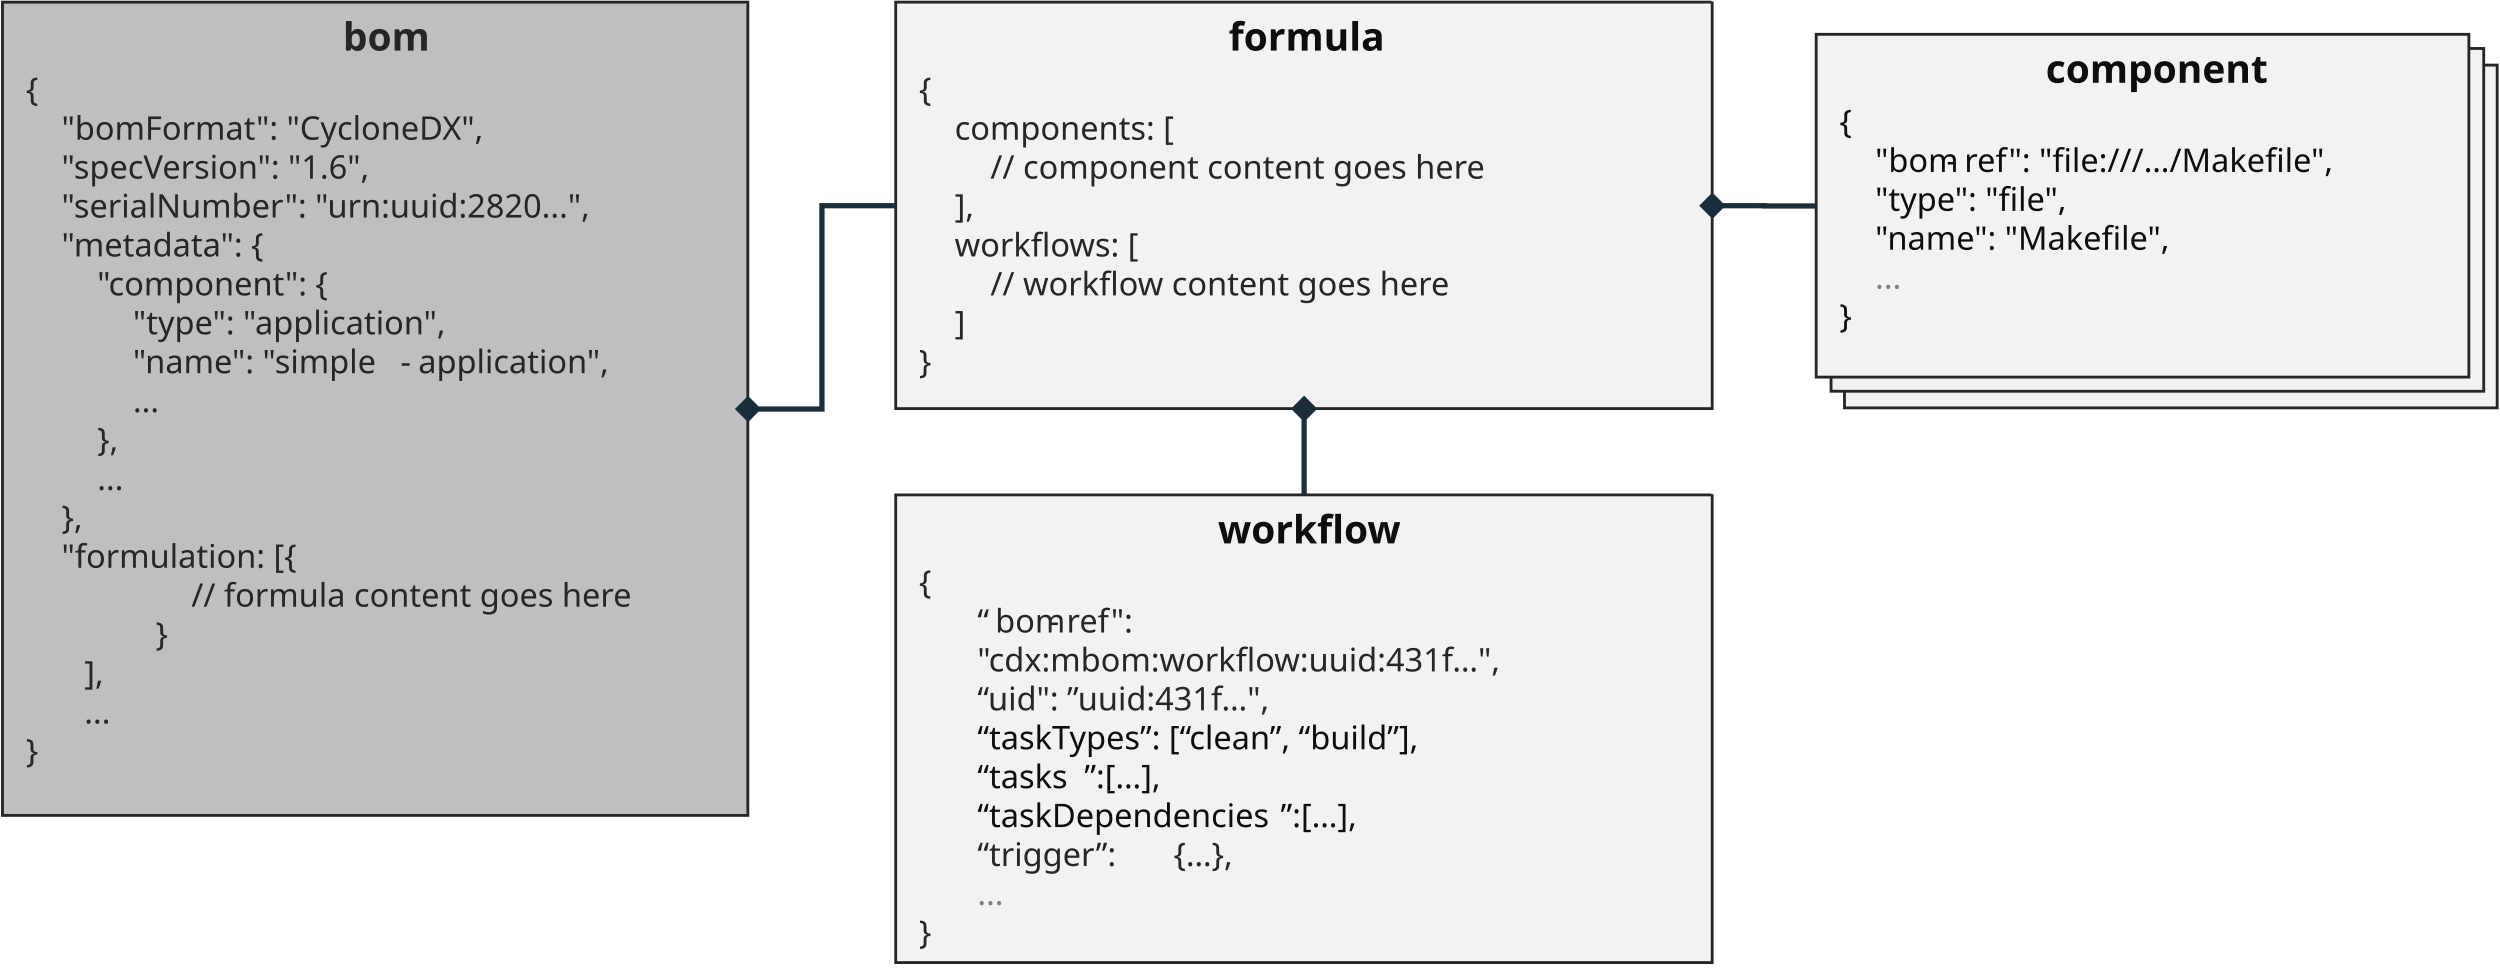
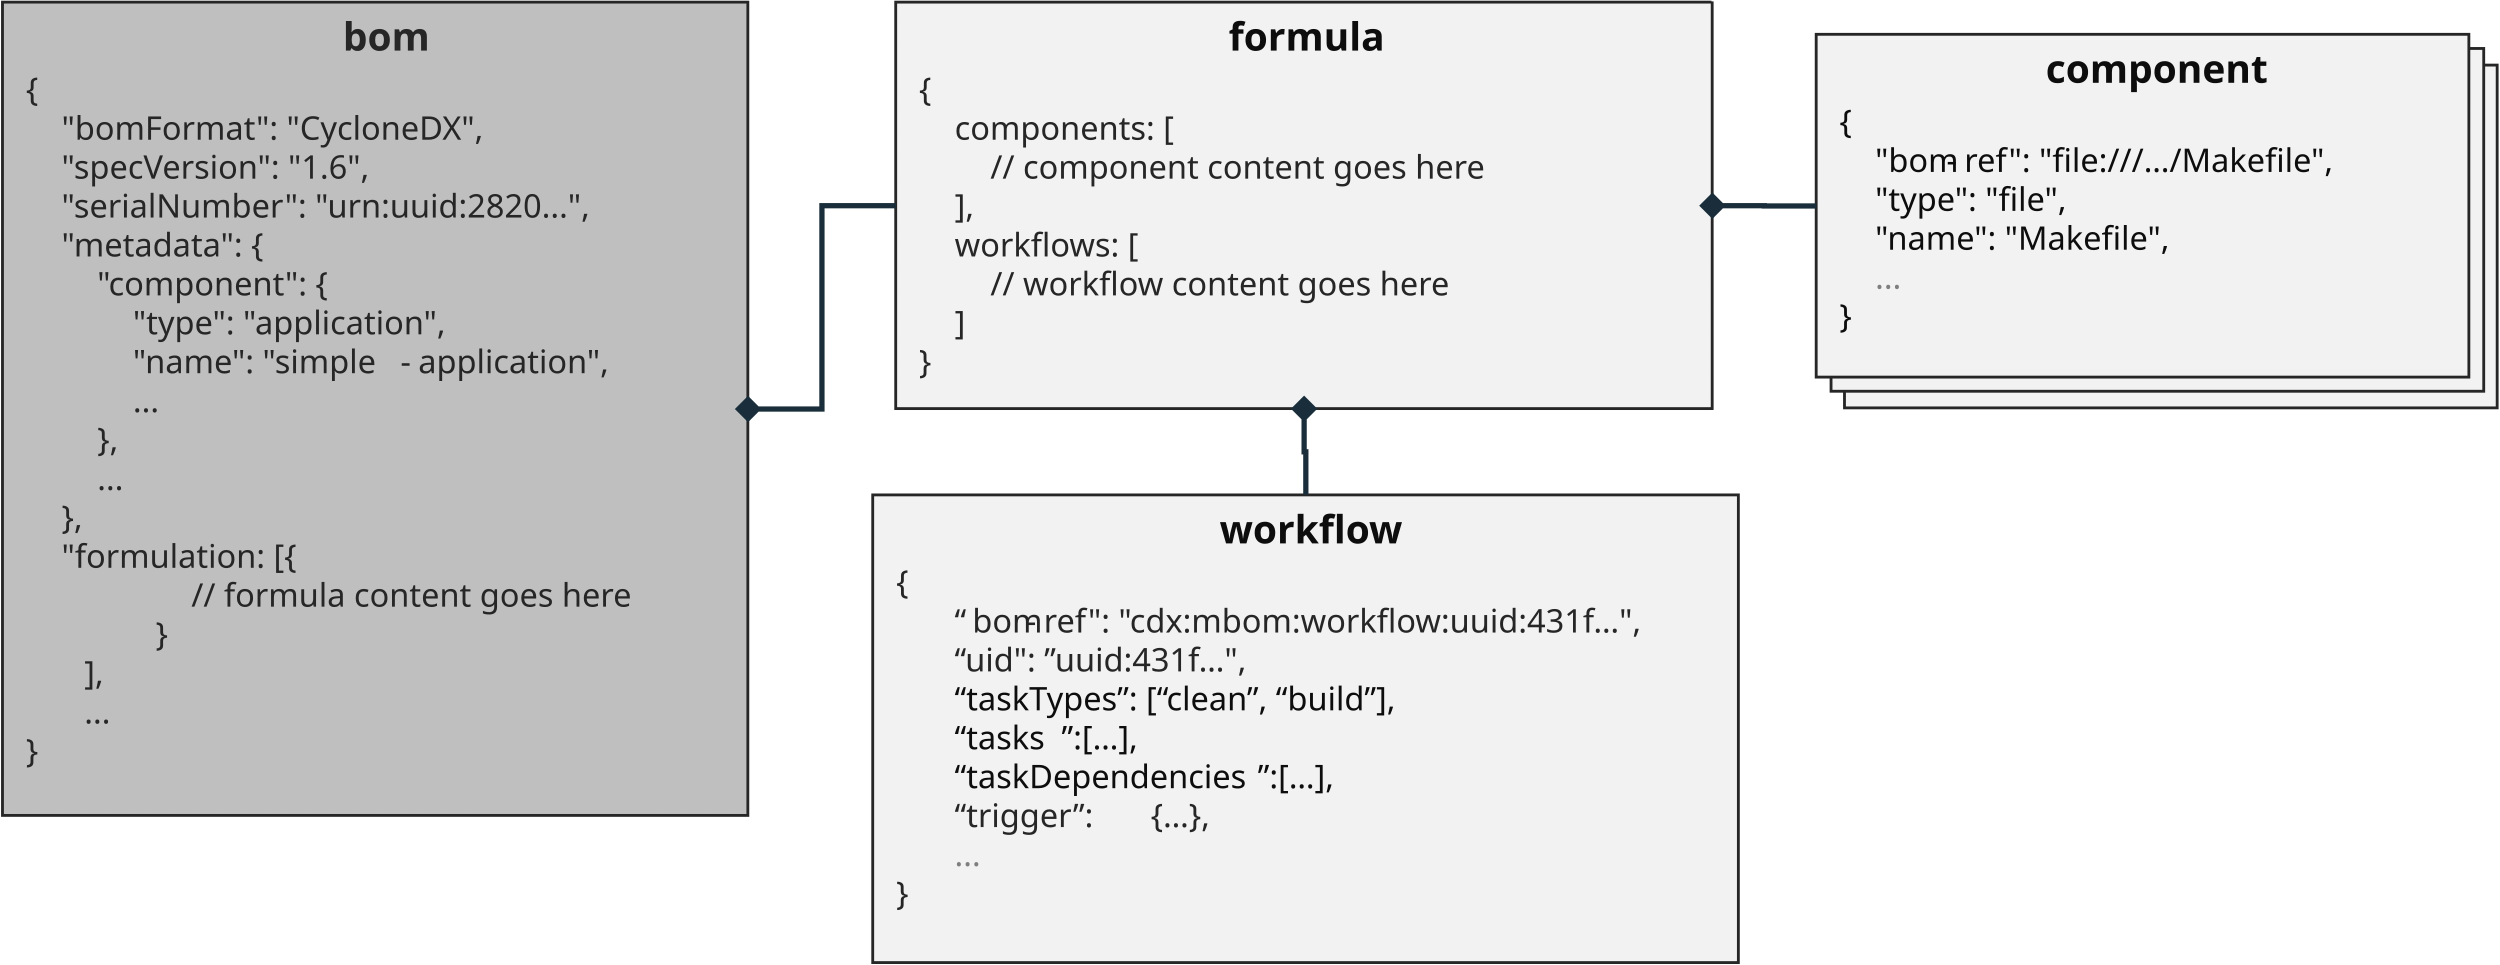
- <svg xmlns="http://www.w3.org/2000/svg" width="7067" height="2750" xml:space="preserve" overflow="hidden">
+ <svg xmlns="http://www.w3.org/2000/svg" width="7067" height="2727" xml:space="preserve" overflow="hidden">
  <g transform="translate(-330 -866)">
    <g>
-       <rect x="2862" y="2265" width="2308" height="1322" stroke="#262626" stroke-width="8.021" stroke-linecap="square" stroke-linejoin="miter" stroke-miterlimit="8" stroke-dasharray="24.062 8.021" stroke-opacity="1" fill="#F2F2F2" fill-opacity="1" />
-       <text fill="#0D0D0D" fill-opacity="1" font-family="Consolas,Consolas_MSFontService,sans-serif" font-style="normal" font-variant="normal" font-weight="700" font-stretch="normal" font-size="110" text-anchor="start" direction="ltr" writing-mode="lr-tb" unicode-bidi="normal" text-decoration="none" transform="matrix(1 0 0 1 3772.81 2402)">workflow</text>
-       <text fill="#262626" fill-opacity="1" font-family="Consolas,Consolas_MSFontService,sans-serif" font-style="normal" font-variant="normal" font-weight="400" font-stretch="normal" font-size="92" text-anchor="start" direction="ltr" writing-mode="lr-tb" unicode-bidi="normal" text-decoration="none" transform="matrix(1 0 0 1 2927.76 2544)">{</text>
-       <text fill="#262626" fill-opacity="1" font-family="Consolas,Consolas_MSFontService,sans-serif" font-style="normal" font-variant="normal" font-weight="400" font-stretch="normal" font-size="92" text-anchor="start" direction="ltr" writing-mode="lr-tb" unicode-bidi="normal" text-decoration="none" transform="matrix(1 0 0 1 3092.76 2654)">“</text>
-       <text fill="#262626" fill-opacity="1" font-family="Consolas,Consolas_MSFontService,sans-serif" font-style="normal" font-variant="normal" font-weight="400" font-stretch="normal" font-size="92" text-anchor="start" direction="ltr" writing-mode="lr-tb" unicode-bidi="normal" text-decoration="none" transform="matrix(1 0 0 1 3143.17 2654)">bom</text>
-       <text fill="#262626" fill-opacity="1" font-family="Consolas,Consolas_MSFontService,sans-serif" font-style="normal" font-variant="normal" font-weight="400" font-stretch="normal" font-size="92" text-anchor="start" direction="ltr" writing-mode="lr-tb" unicode-bidi="normal" text-decoration="none" transform="matrix(1 0 0 1 3294.42 2654)">-</text>
-       <text fill="#262626" fill-opacity="1" font-family="Consolas,Consolas_MSFontService,sans-serif" font-style="normal" font-variant="normal" font-weight="400" font-stretch="normal" font-size="92" text-anchor="start" direction="ltr" writing-mode="lr-tb" unicode-bidi="normal" text-decoration="none" transform="matrix(1 0 0 1 3344.84 2654)">ref": </text>
-       <text fill="#262626" fill-opacity="1" font-family="Consolas,Consolas_MSFontService,sans-serif" font-style="normal" font-variant="normal" font-weight="400" font-stretch="normal" font-size="92" text-anchor="start" direction="ltr" writing-mode="lr-tb" unicode-bidi="normal" text-decoration="none" transform="matrix(1 0 0 1 3092.76 2764)">"cdx:mbom:workflow:uuid:431f…",</text>
-       <text fill="#262626" fill-opacity="1" font-family="Consolas,Consolas_MSFontService,sans-serif" font-style="normal" font-variant="normal" font-weight="400" font-stretch="normal" font-size="92" text-anchor="start" direction="ltr" writing-mode="lr-tb" unicode-bidi="normal" text-decoration="none" transform="matrix(1 0 0 1 3092.76 2874)">“uid": ”uuid:431f…",</text>
-       <text fill="#0D0D0D" fill-opacity="1" font-family="Consolas,Consolas_MSFontService,sans-serif" font-style="normal" font-variant="normal" font-weight="400" font-stretch="normal" font-size="92" text-anchor="start" direction="ltr" writing-mode="lr-tb" unicode-bidi="normal" text-decoration="none" transform="matrix(1 0 0 1 3092.76 2984)">“taskTypes”: [“clean”, “build”],</text>
-       <text fill="#0D0D0D" fill-opacity="1" font-family="Consolas,Consolas_MSFontService,sans-serif" font-style="normal" font-variant="normal" font-weight="400" font-stretch="normal" font-size="92" text-anchor="start" direction="ltr" writing-mode="lr-tb" unicode-bidi="normal" text-decoration="none" transform="matrix(1 0 0 1 3092.76 3094)">“tasks</text>
-       <text fill="#0D0D0D" fill-opacity="1" font-family="Consolas,Consolas_MSFontService,sans-serif" font-style="normal" font-variant="normal" font-weight="400" font-stretch="normal" font-size="92" text-anchor="start" direction="ltr" writing-mode="lr-tb" unicode-bidi="normal" text-decoration="none" transform="matrix(1 0 0 1 3395.26 3094)">”:[…],</text>
-       <text fill="#0D0D0D" fill-opacity="1" font-family="Consolas,Consolas_MSFontService,sans-serif" font-style="normal" font-variant="normal" font-weight="400" font-stretch="normal" font-size="92" text-anchor="start" direction="ltr" writing-mode="lr-tb" unicode-bidi="normal" text-decoration="none" transform="matrix(1 0 0 1 3092.76 3204)">“taskDependencies</text>
-       <text fill="#0D0D0D" fill-opacity="1" font-family="Consolas,Consolas_MSFontService,sans-serif" font-style="normal" font-variant="normal" font-weight="400" font-stretch="normal" font-size="92" text-anchor="start" direction="ltr" writing-mode="lr-tb" unicode-bidi="normal" text-decoration="none" transform="matrix(1 0 0 1 3949.84 3204)">”:[…],</text>
-       <text fill="#262626" fill-opacity="1" font-family="Consolas,Consolas_MSFontService,sans-serif" font-style="normal" font-variant="normal" font-weight="400" font-stretch="normal" font-size="92" text-anchor="start" direction="ltr" writing-mode="lr-tb" unicode-bidi="normal" text-decoration="none" transform="matrix(1 0 0 1 3092.76 3314)">“trigger”: </text>
-       <text fill="#262626" fill-opacity="1" font-family="Consolas,Consolas_MSFontService,sans-serif" font-style="normal" font-variant="normal" font-weight="400" font-stretch="normal" font-size="92" text-anchor="start" direction="ltr" writing-mode="lr-tb" unicode-bidi="normal" text-decoration="none" transform="matrix(1 0 0 1 3647.34 3314)">{…},</text>
-       <text fill="#7F7F7F" fill-opacity="1" font-family="Consolas,Consolas_MSFontService,sans-serif" font-style="normal" font-variant="normal" font-weight="400" font-stretch="normal" font-size="92" text-anchor="start" direction="ltr" writing-mode="lr-tb" unicode-bidi="normal" text-decoration="none" transform="matrix(1 0 0 1 3092.76 3424)">...</text>
-       <text fill="#262626" fill-opacity="1" font-family="Consolas,Consolas_MSFontService,sans-serif" font-style="normal" font-variant="normal" font-weight="400" font-stretch="normal" font-size="92" text-anchor="start" direction="ltr" writing-mode="lr-tb" unicode-bidi="normal" text-decoration="none" transform="matrix(1 0 0 1 2927.76 3534)">}</text>
+       <rect x="2797" y="2265" width="2447" height="1322" stroke="#262626" stroke-width="8.021" stroke-linecap="square" stroke-linejoin="miter" stroke-miterlimit="8" stroke-dasharray="24.062 8.021" stroke-opacity="1" fill="#F2F2F2" fill-opacity="1" />
+       <text fill="#0D0D0D" fill-opacity="1" font-family="Consolas,Consolas_MSFontService,sans-serif" font-style="normal" font-variant="normal" font-weight="700" font-stretch="normal" font-size="110" text-anchor="start" direction="ltr" writing-mode="lr-tb" unicode-bidi="normal" text-decoration="none" transform="matrix(1 0 0 1 3777.57 2402)">workflow</text>
+       <text fill="#262626" fill-opacity="1" font-family="Consolas,Consolas_MSFontService,sans-serif" font-style="normal" font-variant="normal" font-weight="400" font-stretch="normal" font-size="92" text-anchor="start" direction="ltr" writing-mode="lr-tb" unicode-bidi="normal" text-decoration="none" transform="matrix(1 0 0 1 2863.19 2544)">{</text>
+       <text fill="#262626" fill-opacity="1" font-family="Consolas,Consolas_MSFontService,sans-serif" font-style="normal" font-variant="normal" font-weight="400" font-stretch="normal" font-size="92" text-anchor="start" direction="ltr" writing-mode="lr-tb" unicode-bidi="normal" text-decoration="none" transform="matrix(1 0 0 1 3028.19 2654)">“</text>
+       <text fill="#262626" fill-opacity="1" font-family="Consolas,Consolas_MSFontService,sans-serif" font-style="normal" font-variant="normal" font-weight="400" font-stretch="normal" font-size="92" text-anchor="start" direction="ltr" writing-mode="lr-tb" unicode-bidi="normal" text-decoration="none" transform="matrix(1 0 0 1 3078.61 2654)">bom</text>
+       <text fill="#262626" fill-opacity="1" font-family="Consolas,Consolas_MSFontService,sans-serif" font-style="normal" font-variant="normal" font-weight="400" font-stretch="normal" font-size="92" text-anchor="start" direction="ltr" writing-mode="lr-tb" unicode-bidi="normal" text-decoration="none" transform="matrix(1 0 0 1 3229.86 2654)">-</text>
+       <text fill="#262626" fill-opacity="1" font-family="Consolas,Consolas_MSFontService,sans-serif" font-style="normal" font-variant="normal" font-weight="400" font-stretch="normal" font-size="92" text-anchor="start" direction="ltr" writing-mode="lr-tb" unicode-bidi="normal" text-decoration="none" transform="matrix(1 0 0 1 3280.28 2654)">ref": "cdx:mbom:workflow:uuid:431f…",</text>
+       <text fill="#262626" fill-opacity="1" font-family="Consolas,Consolas_MSFontService,sans-serif" font-style="normal" font-variant="normal" font-weight="400" font-stretch="normal" font-size="92" text-anchor="start" direction="ltr" writing-mode="lr-tb" unicode-bidi="normal" text-decoration="none" transform="matrix(1 0 0 1 3028.19 2764)">“uid": ”uuid:431f…",</text>
+       <text fill="#0D0D0D" fill-opacity="1" font-family="Consolas,Consolas_MSFontService,sans-serif" font-style="normal" font-variant="normal" font-weight="400" font-stretch="normal" font-size="92" text-anchor="start" direction="ltr" writing-mode="lr-tb" unicode-bidi="normal" text-decoration="none" transform="matrix(1 0 0 1 3028.19 2874)">“taskTypes”: [“clean”, “build”],</text>
+       <text fill="#0D0D0D" fill-opacity="1" font-family="Consolas,Consolas_MSFontService,sans-serif" font-style="normal" font-variant="normal" font-weight="400" font-stretch="normal" font-size="92" text-anchor="start" direction="ltr" writing-mode="lr-tb" unicode-bidi="normal" text-decoration="none" transform="matrix(1 0 0 1 3028.19 2984)">“tasks</text>
+       <text fill="#0D0D0D" fill-opacity="1" font-family="Consolas,Consolas_MSFontService,sans-serif" font-style="normal" font-variant="normal" font-weight="400" font-stretch="normal" font-size="92" text-anchor="start" direction="ltr" writing-mode="lr-tb" unicode-bidi="normal" text-decoration="none" transform="matrix(1 0 0 1 3330.69 2984)">”:[…],</text>
+       <text fill="#0D0D0D" fill-opacity="1" font-family="Consolas,Consolas_MSFontService,sans-serif" font-style="normal" font-variant="normal" font-weight="400" font-stretch="normal" font-size="92" text-anchor="start" direction="ltr" writing-mode="lr-tb" unicode-bidi="normal" text-decoration="none" transform="matrix(1 0 0 1 3028.19 3094)">“taskDependencies</text>
+       <text fill="#0D0D0D" fill-opacity="1" font-family="Consolas,Consolas_MSFontService,sans-serif" font-style="normal" font-variant="normal" font-weight="400" font-stretch="normal" font-size="92" text-anchor="start" direction="ltr" writing-mode="lr-tb" unicode-bidi="normal" text-decoration="none" transform="matrix(1 0 0 1 3885.28 3094)">”:[…],</text>
+       <text fill="#262626" fill-opacity="1" font-family="Consolas,Consolas_MSFontService,sans-serif" font-style="normal" font-variant="normal" font-weight="400" font-stretch="normal" font-size="92" text-anchor="start" direction="ltr" writing-mode="lr-tb" unicode-bidi="normal" text-decoration="none" transform="matrix(1 0 0 1 3028.19 3204)">“trigger”: </text>
+       <text fill="#262626" fill-opacity="1" font-family="Consolas,Consolas_MSFontService,sans-serif" font-style="normal" font-variant="normal" font-weight="400" font-stretch="normal" font-size="92" text-anchor="start" direction="ltr" writing-mode="lr-tb" unicode-bidi="normal" text-decoration="none" transform="matrix(1 0 0 1 3582.78 3204)">{…},</text>
+       <text fill="#7F7F7F" fill-opacity="1" font-family="Consolas,Consolas_MSFontService,sans-serif" font-style="normal" font-variant="normal" font-weight="400" font-stretch="normal" font-size="92" text-anchor="start" direction="ltr" writing-mode="lr-tb" unicode-bidi="normal" text-decoration="none" transform="matrix(1 0 0 1 3028.19 3314)">...</text>
+       <text fill="#262626" fill-opacity="1" font-family="Consolas,Consolas_MSFontService,sans-serif" font-style="normal" font-variant="normal" font-weight="400" font-stretch="normal" font-size="92" text-anchor="start" direction="ltr" writing-mode="lr-tb" unicode-bidi="normal" text-decoration="none" transform="matrix(1 0 0 1 2863.19 3424)">}</text>
      <rect x="2862" y="872" width="2308" height="1149" stroke="#262626" stroke-width="8.021" stroke-linecap="square" stroke-linejoin="miter" stroke-miterlimit="8" stroke-dasharray="24.062 8.021" stroke-opacity="1" fill="#F2F2F2" fill-opacity="1" />
      <text fill="#0D0D0D" fill-opacity="1" font-family="Consolas,Consolas_MSFontService,sans-serif" font-style="normal" font-variant="normal" font-weight="700" font-stretch="normal" font-size="110" text-anchor="start" direction="ltr" writing-mode="lr-tb" unicode-bidi="normal" text-decoration="none" transform="matrix(1 0 0 1 3803.17 1009)">formula</text>
      <text fill="#262626" fill-opacity="1" font-family="Consolas,Consolas_MSFontService,sans-serif" font-style="normal" font-variant="normal" font-weight="400" font-stretch="normal" font-size="92" text-anchor="start" direction="ltr" writing-mode="lr-tb" unicode-bidi="normal" text-decoration="none" transform="matrix(1 0 0 1 2927.76 1151)">{</text>
      <text fill="#262626" fill-opacity="1" font-family="Consolas,Consolas_MSFontService,sans-serif" font-style="normal" font-variant="normal" font-weight="400" font-stretch="normal" font-size="92" text-anchor="start" direction="ltr" writing-mode="lr-tb" unicode-bidi="normal" text-decoration="none" transform="matrix(1 0 0 1 3028.59 1261)">components: [ </text>
      <text fill="#262626" fill-opacity="1" font-family="Consolas,Consolas_MSFontService,sans-serif" font-style="normal" font-variant="normal" font-weight="400" font-stretch="normal" font-size="92" text-anchor="start" direction="ltr" writing-mode="lr-tb" unicode-bidi="normal" text-decoration="none" transform="matrix(1 0 0 1 3129.42 1371)">// component content goes here</text>
      <text fill="#262626" fill-opacity="1" font-family="Consolas,Consolas_MSFontService,sans-serif" font-style="normal" font-variant="normal" font-weight="400" font-stretch="normal" font-size="92" text-anchor="start" direction="ltr" writing-mode="lr-tb" unicode-bidi="normal" text-decoration="none" transform="matrix(1 0 0 1 3028.59 1481)">],</text>
      <text fill="#262626" fill-opacity="1" font-family="Consolas,Consolas_MSFontService,sans-serif" font-style="normal" font-variant="normal" font-weight="400" font-stretch="normal" font-size="92" text-anchor="start" direction="ltr" writing-mode="lr-tb" unicode-bidi="normal" text-decoration="none" transform="matrix(1 0 0 1 3028.59 1591)">workflows: [</text>
      <text fill="#262626" fill-opacity="1" font-family="Consolas,Consolas_MSFontService,sans-serif" font-style="normal" font-variant="normal" font-weight="400" font-stretch="normal" font-size="92" text-anchor="start" direction="ltr" writing-mode="lr-tb" unicode-bidi="normal" text-decoration="none" transform="matrix(1 0 0 1 3129.42 1701)">// workflow content goes here</text>
      <text fill="#262626" fill-opacity="1" font-family="Consolas,Consolas_MSFontService,sans-serif" font-style="normal" font-variant="normal" font-weight="400" font-stretch="normal" font-size="92" text-anchor="start" direction="ltr" writing-mode="lr-tb" unicode-bidi="normal" text-decoration="none" transform="matrix(1 0 0 1 3028.59 1811)">]</text>
      <text fill="#262626" fill-opacity="1" font-family="Consolas,Consolas_MSFontService,sans-serif" font-style="normal" font-variant="normal" font-weight="400" font-stretch="normal" font-size="92" text-anchor="start" direction="ltr" writing-mode="lr-tb" unicode-bidi="normal" text-decoration="none" transform="matrix(1 0 0 1 2927.76 1921)">}</text>
      <rect x="337" y="872" width="2107" height="2299" stroke="#262626" stroke-width="8.021" stroke-linecap="square" stroke-linejoin="miter" stroke-miterlimit="8" stroke-dasharray="24.062 8.021" stroke-opacity="1" fill="#BFBFBF" fill-opacity="1" />
      <text fill="#262626" fill-opacity="1" font-family="Consolas,Consolas_MSFontService,sans-serif" font-style="normal" font-variant="normal" font-weight="700" font-stretch="normal" font-size="110" text-anchor="start" direction="ltr" writing-mode="lr-tb" unicode-bidi="normal" text-decoration="none" transform="matrix(1 0 0 1 1299.22 1009)">bom</text>
      <text fill="#262626" fill-opacity="1" font-family="Consolas,Consolas_MSFontService,sans-serif" font-style="normal" font-variant="normal" font-weight="400" font-stretch="normal" font-size="92" text-anchor="start" direction="ltr" writing-mode="lr-tb" unicode-bidi="normal" text-decoration="none" transform="matrix(1 0 0 1 403.174 1151)">{</text>
      <text fill="#262626" fill-opacity="1" font-family="Consolas,Consolas_MSFontService,sans-serif" font-style="normal" font-variant="normal" font-weight="400" font-stretch="normal" font-size="92" text-anchor="start" direction="ltr" writing-mode="lr-tb" unicode-bidi="normal" text-decoration="none" transform="matrix(1 0 0 1 504.007 1261)">"bomFormat": "CycloneDX",</text>
      <text fill="#262626" fill-opacity="1" font-family="Consolas,Consolas_MSFontService,sans-serif" font-style="normal" font-variant="normal" font-weight="400" font-stretch="normal" font-size="92" text-anchor="start" direction="ltr" writing-mode="lr-tb" unicode-bidi="normal" text-decoration="none" transform="matrix(1 0 0 1 504.007 1371)">"specVersion": "1.6",</text>
      <text fill="#262626" fill-opacity="1" font-family="Consolas,Consolas_MSFontService,sans-serif" font-style="normal" font-variant="normal" font-weight="400" font-stretch="normal" font-size="92" text-anchor="start" direction="ltr" writing-mode="lr-tb" unicode-bidi="normal" text-decoration="none" transform="matrix(1 0 0 1 504.007 1481)">"serialNumber": "urn:uuid:2820...",</text>
      <text fill="#262626" fill-opacity="1" font-family="Consolas,Consolas_MSFontService,sans-serif" font-style="normal" font-variant="normal" font-weight="400" font-stretch="normal" font-size="92" text-anchor="start" direction="ltr" writing-mode="lr-tb" unicode-bidi="normal" text-decoration="none" transform="matrix(1 0 0 1 504.007 1591)">"metadata": {</text>
      <text fill="#262626" fill-opacity="1" font-family="Consolas,Consolas_MSFontService,sans-serif" font-style="normal" font-variant="normal" font-weight="400" font-stretch="normal" font-size="92" text-anchor="start" direction="ltr" writing-mode="lr-tb" unicode-bidi="normal" text-decoration="none" transform="matrix(1 0 0 1 604.84 1701)">"component": {</text>
      <text fill="#262626" fill-opacity="1" font-family="Consolas,Consolas_MSFontService,sans-serif" font-style="normal" font-variant="normal" font-weight="400" font-stretch="normal" font-size="92" text-anchor="start" direction="ltr" writing-mode="lr-tb" unicode-bidi="normal" text-decoration="none" transform="matrix(1 0 0 1 705.674 1811)">"type": "application",</text>
      <text fill="#262626" fill-opacity="1" font-family="Consolas,Consolas_MSFontService,sans-serif" font-style="normal" font-variant="normal" font-weight="400" font-stretch="normal" font-size="92" text-anchor="start" direction="ltr" writing-mode="lr-tb" unicode-bidi="normal" text-decoration="none" transform="matrix(1 0 0 1 705.674 1921)">"name": "simple</text>
      <text fill="#262626" fill-opacity="1" font-family="Consolas,Consolas_MSFontService,sans-serif" font-style="normal" font-variant="normal" font-weight="400" font-stretch="normal" font-size="92" text-anchor="start" direction="ltr" writing-mode="lr-tb" unicode-bidi="normal" text-decoration="none" transform="matrix(1 0 0 1 1461.92 1921)">-</text>
      <text fill="#262626" fill-opacity="1" font-family="Consolas,Consolas_MSFontService,sans-serif" font-style="normal" font-variant="normal" font-weight="400" font-stretch="normal" font-size="92" text-anchor="start" direction="ltr" writing-mode="lr-tb" unicode-bidi="normal" text-decoration="none" transform="matrix(1 0 0 1 1512.34 1921)">application",</text>
      <text fill="#262626" fill-opacity="1" font-family="Consolas,Consolas_MSFontService,sans-serif" font-style="normal" font-variant="normal" font-weight="400" font-stretch="normal" font-size="92" text-anchor="start" direction="ltr" writing-mode="lr-tb" unicode-bidi="normal" text-decoration="none" transform="matrix(1 0 0 1 705.674 2031)">...</text>
      <text fill="#262626" fill-opacity="1" font-family="Consolas,Consolas_MSFontService,sans-serif" font-style="normal" font-variant="normal" font-weight="400" font-stretch="normal" font-size="92" text-anchor="start" direction="ltr" writing-mode="lr-tb" unicode-bidi="normal" text-decoration="none" transform="matrix(1 0 0 1 604.84 2141)">},</text>
      <text fill="#262626" fill-opacity="1" font-family="Consolas,Consolas_MSFontService,sans-serif" font-style="normal" font-variant="normal" font-weight="400" font-stretch="normal" font-size="92" text-anchor="start" direction="ltr" writing-mode="lr-tb" unicode-bidi="normal" text-decoration="none" transform="matrix(1 0 0 1 604.84 2251)">...</text>
      <text fill="#262626" fill-opacity="1" font-family="Consolas,Consolas_MSFontService,sans-serif" font-style="normal" font-variant="normal" font-weight="400" font-stretch="normal" font-size="92" text-anchor="start" direction="ltr" writing-mode="lr-tb" unicode-bidi="normal" text-decoration="none" transform="matrix(1 0 0 1 504.007 2361)">},</text>
      <text fill="#262626" fill-opacity="1" font-family="Consolas,Consolas_MSFontService,sans-serif" font-style="normal" font-variant="normal" font-weight="400" font-stretch="normal" font-size="92" text-anchor="start" direction="ltr" writing-mode="lr-tb" unicode-bidi="normal" text-decoration="none" transform="matrix(1 0 0 1 504.007 2471)">"formulation: [{</text>
      <text fill="#262626" fill-opacity="1" font-family="Consolas,Consolas_MSFontService,sans-serif" font-style="normal" font-variant="normal" font-weight="400" font-stretch="normal" font-size="92" text-anchor="start" direction="ltr" writing-mode="lr-tb" unicode-bidi="normal" text-decoration="none" transform="matrix(1 0 0 1 870.674 2581)">// formula content goes here</text>
      <text fill="#262626" fill-opacity="1" font-family="Consolas,Consolas_MSFontService,sans-serif" font-style="normal" font-variant="normal" font-weight="400" font-stretch="normal" font-size="92" text-anchor="start" direction="ltr" writing-mode="lr-tb" unicode-bidi="normal" text-decoration="none" transform="matrix(1 0 0 1 769.84 2691)">}</text>
      <text fill="#262626" fill-opacity="1" font-family="Consolas,Consolas_MSFontService,sans-serif" font-style="normal" font-variant="normal" font-weight="400" font-stretch="normal" font-size="92" text-anchor="start" direction="ltr" writing-mode="lr-tb" unicode-bidi="normal" text-decoration="none" transform="matrix(1 0 0 1 568.174 2801)">],</text>
      <text fill="#262626" fill-opacity="1" font-family="Consolas,Consolas_MSFontService,sans-serif" font-style="normal" font-variant="normal" font-weight="400" font-stretch="normal" font-size="92" text-anchor="start" direction="ltr" writing-mode="lr-tb" unicode-bidi="normal" text-decoration="none" transform="matrix(1 0 0 1 568.174 2911)">...</text>
      <text fill="#262626" fill-opacity="1" font-family="Consolas,Consolas_MSFontService,sans-serif" font-style="normal" font-variant="normal" font-weight="400" font-stretch="normal" font-size="92" text-anchor="start" direction="ltr" writing-mode="lr-tb" unicode-bidi="normal" text-decoration="none" transform="matrix(1 0 0 1 403.174 3021)">}</text>
      <path d="M0-7.448 216.412-7.448 216.412 574.762 208.964 567.314 417.927 567.314 417.927 582.21 201.516 582.21 201.516 0 208.964 7.448 0 7.448ZM0 37.24-37.24 0 0-37.24 37.24 0Z" fill="#192E3A" fill-rule="nonzero" fill-opacity="1" transform="matrix(1 0 0 -1 2444.5 2022.26)" />
-       <path d="M4023.95 2021.5 4023.95 2150.73 4016.5 2150.73 4023.95 2143.29 4023.95 2265.07 4009.05 2265.07 4009.05 2135.84 4016.5 2135.84 4009.05 2143.29 4009.05 2021.5ZM3979.26 2021.5 4016.5 1984.26 4053.74 2021.5 4016.5 2058.74Z" fill="#192E3A" fill-rule="nonzero" fill-opacity="1" />
+       <path d="M0-7.448 129.234-7.448 129.234 4.822 121.786-2.626 243.573-2.626 243.573 12.27 114.338 12.27 114.338 0 121.786 7.448 0 7.448ZM0 37.24-37.24 0 0-37.24 37.24 0Z" fill="#192E3A" fill-rule="nonzero" fill-opacity="1" transform="matrix(1.83697e-16 1 1 -1.83697e-16 4016.5 2021.5)" />
      <rect x="5544" y="1050" width="1845" height="969" stroke="#262626" stroke-width="8.021" stroke-linecap="square" stroke-linejoin="miter" stroke-miterlimit="8" stroke-dasharray="24.062 8.021" stroke-opacity="1" fill="#F2F2F2" fill-opacity="1" />
      <text fill="#0D0D0D" fill-opacity="1" font-family="Consolas,Consolas_MSFontService,sans-serif" font-style="normal" font-variant="normal" font-weight="700" font-stretch="normal" font-size="110" text-anchor="start" direction="ltr" writing-mode="lr-tb" unicode-bidi="normal" text-decoration="none" transform="matrix(1 0 0 1 6162.8 1187)">dependency</text>
      <text fill="#0D0D0D" fill-opacity="1" font-family="Consolas,Consolas_MSFontService,sans-serif" font-style="normal" font-variant="normal" font-weight="400" font-stretch="normal" font-size="92" text-anchor="start" direction="ltr" writing-mode="lr-tb" unicode-bidi="normal" text-decoration="none" transform="matrix(1 0 0 1 5609.94 1302)">dependsOn</text>
      <rect x="5506" y="1003" width="1845" height="969" stroke="#262626" stroke-width="8.021" stroke-linecap="square" stroke-linejoin="miter" stroke-miterlimit="8" stroke-dasharray="24.062 8.021" stroke-opacity="1" fill="#F2F2F2" fill-opacity="1" />
      <text fill="#0D0D0D" fill-opacity="1" font-family="Consolas,Consolas_MSFontService,sans-serif" font-style="normal" font-variant="normal" font-weight="700" font-stretch="normal" font-size="110" text-anchor="start" direction="ltr" writing-mode="lr-tb" unicode-bidi="normal" text-decoration="none" transform="matrix(1 0 0 1 6125.1 1140)">dependency</text>
      <text fill="#0D0D0D" fill-opacity="1" font-family="Consolas,Consolas_MSFontService,sans-serif" font-style="normal" font-variant="normal" font-weight="400" font-stretch="normal" font-size="92" text-anchor="start" direction="ltr" writing-mode="lr-tb" unicode-bidi="normal" text-decoration="none" transform="matrix(1 0 0 1 5572.23 1255)">dependsOn</text>
      <rect x="5464" y="963" width="1845" height="969" stroke="#262626" stroke-width="8.021" stroke-linecap="square" stroke-linejoin="miter" stroke-miterlimit="8" stroke-dasharray="24.062 8.021" stroke-opacity="1" fill="#F2F2F2" fill-opacity="1" />
      <text fill="#0D0D0D" fill-opacity="1" font-family="Consolas,Consolas_MSFontService,sans-serif" font-style="normal" font-variant="normal" font-weight="700" font-stretch="normal" font-size="110" text-anchor="start" direction="ltr" writing-mode="lr-tb" unicode-bidi="normal" text-decoration="none" transform="matrix(1 0 0 1 6112.96 1100)">component</text>
      <text fill="#0D0D0D" fill-opacity="1" font-family="Consolas,Consolas_MSFontService,sans-serif" font-style="normal" font-variant="normal" font-weight="400" font-stretch="normal" font-size="92" text-anchor="start" direction="ltr" writing-mode="lr-tb" unicode-bidi="normal" text-decoration="none" transform="matrix(1 0 0 1 5529.74 1242)">{</text>
      <text fill="#0D0D0D" fill-opacity="1" font-family="Consolas,Consolas_MSFontService,sans-serif" font-style="normal" font-variant="normal" font-weight="400" font-stretch="normal" font-size="92" text-anchor="start" direction="ltr" writing-mode="lr-tb" unicode-bidi="normal" text-decoration="none" transform="matrix(1 0 0 1 5630.57 1352)">"bom</text>
      <text fill="#0D0D0D" fill-opacity="1" font-family="Consolas,Consolas_MSFontService,sans-serif" font-style="normal" font-variant="normal" font-weight="400" font-stretch="normal" font-size="92" text-anchor="start" direction="ltr" writing-mode="lr-tb" unicode-bidi="normal" text-decoration="none" transform="matrix(1 0 0 1 5832.24 1352)">-</text>
      <text fill="#0D0D0D" fill-opacity="1" font-family="Consolas,Consolas_MSFontService,sans-serif" font-style="normal" font-variant="normal" font-weight="400" font-stretch="normal" font-size="92" text-anchor="start" direction="ltr" writing-mode="lr-tb" unicode-bidi="normal" text-decoration="none" transform="matrix(1 0 0 1 5882.65 1352)">ref": "file:///…/Makefile",</text>
      <text fill="#0D0D0D" fill-opacity="1" font-family="Consolas,Consolas_MSFontService,sans-serif" font-style="normal" font-variant="normal" font-weight="400" font-stretch="normal" font-size="92" text-anchor="start" direction="ltr" writing-mode="lr-tb" unicode-bidi="normal" text-decoration="none" transform="matrix(1 0 0 1 5630.57 1462)">"type": "file",</text>
      <text fill="#0D0D0D" fill-opacity="1" font-family="Consolas,Consolas_MSFontService,sans-serif" font-style="normal" font-variant="normal" font-weight="400" font-stretch="normal" font-size="92" text-anchor="start" direction="ltr" writing-mode="lr-tb" unicode-bidi="normal" text-decoration="none" transform="matrix(1 0 0 1 5630.57 1572)">"name": "Makefile",</text>
      <text fill="#7F7F7F" fill-opacity="1" font-family="Consolas,Consolas_MSFontService,sans-serif" font-style="normal" font-variant="normal" font-weight="400" font-stretch="normal" font-size="92" text-anchor="start" direction="ltr" writing-mode="lr-tb" unicode-bidi="normal" text-decoration="none" transform="matrix(1 0 0 1 5630.57 1682)">...</text>
      <text fill="#0D0D0D" fill-opacity="1" font-family="Consolas,Consolas_MSFontService,sans-serif" font-style="normal" font-variant="normal" font-weight="400" font-stretch="normal" font-size="92" text-anchor="start" direction="ltr" writing-mode="lr-tb" unicode-bidi="normal" text-decoration="none" transform="matrix(1 0 0 1 5529.74 1792)">}</text>
      <path d="M5170.5 1440.05 5324.86 1440.05 5324.86 1448.3 5317.41 1440.86 5464.31 1440.86 5464.31 1455.75 5309.96 1455.75 5309.96 1447.5 5317.41 1454.95 5170.5 1454.95ZM5170.5 1484.74 5133.26 1447.5 5170.5 1410.26 5207.74 1447.5Z" fill="#192E3A" fill-rule="nonzero" fill-opacity="1" />
    </g>
  </g>
</svg>
